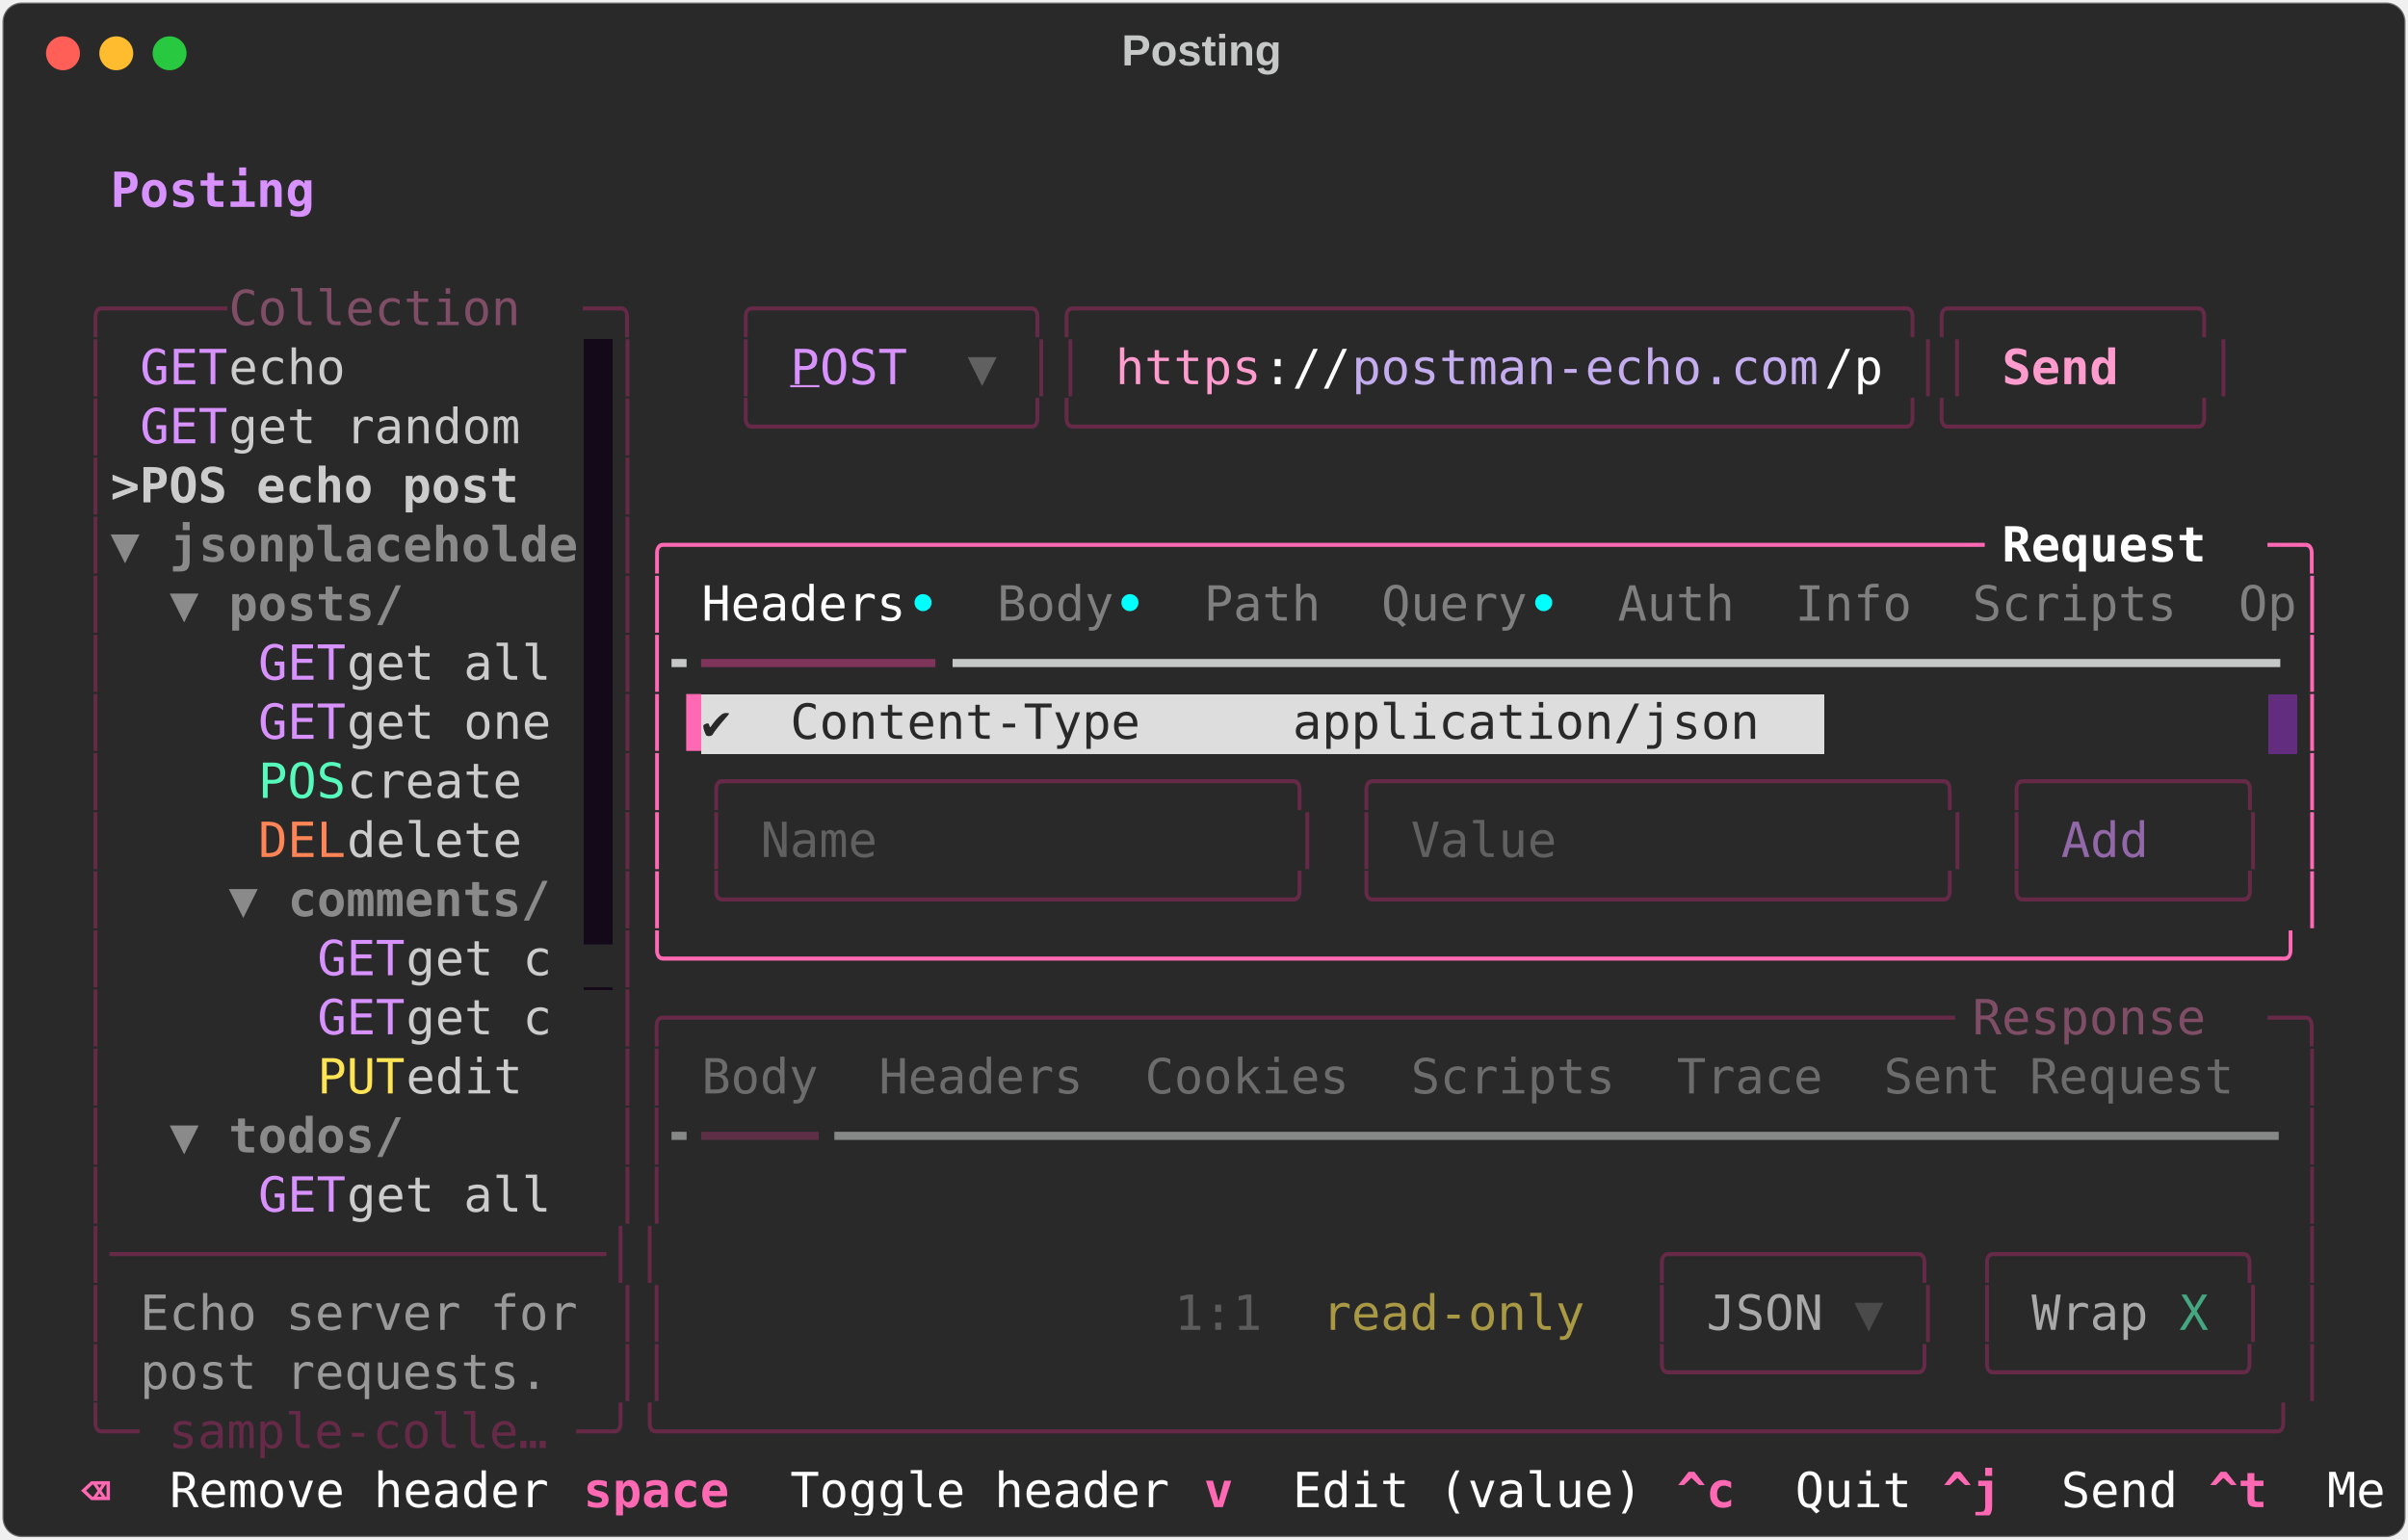
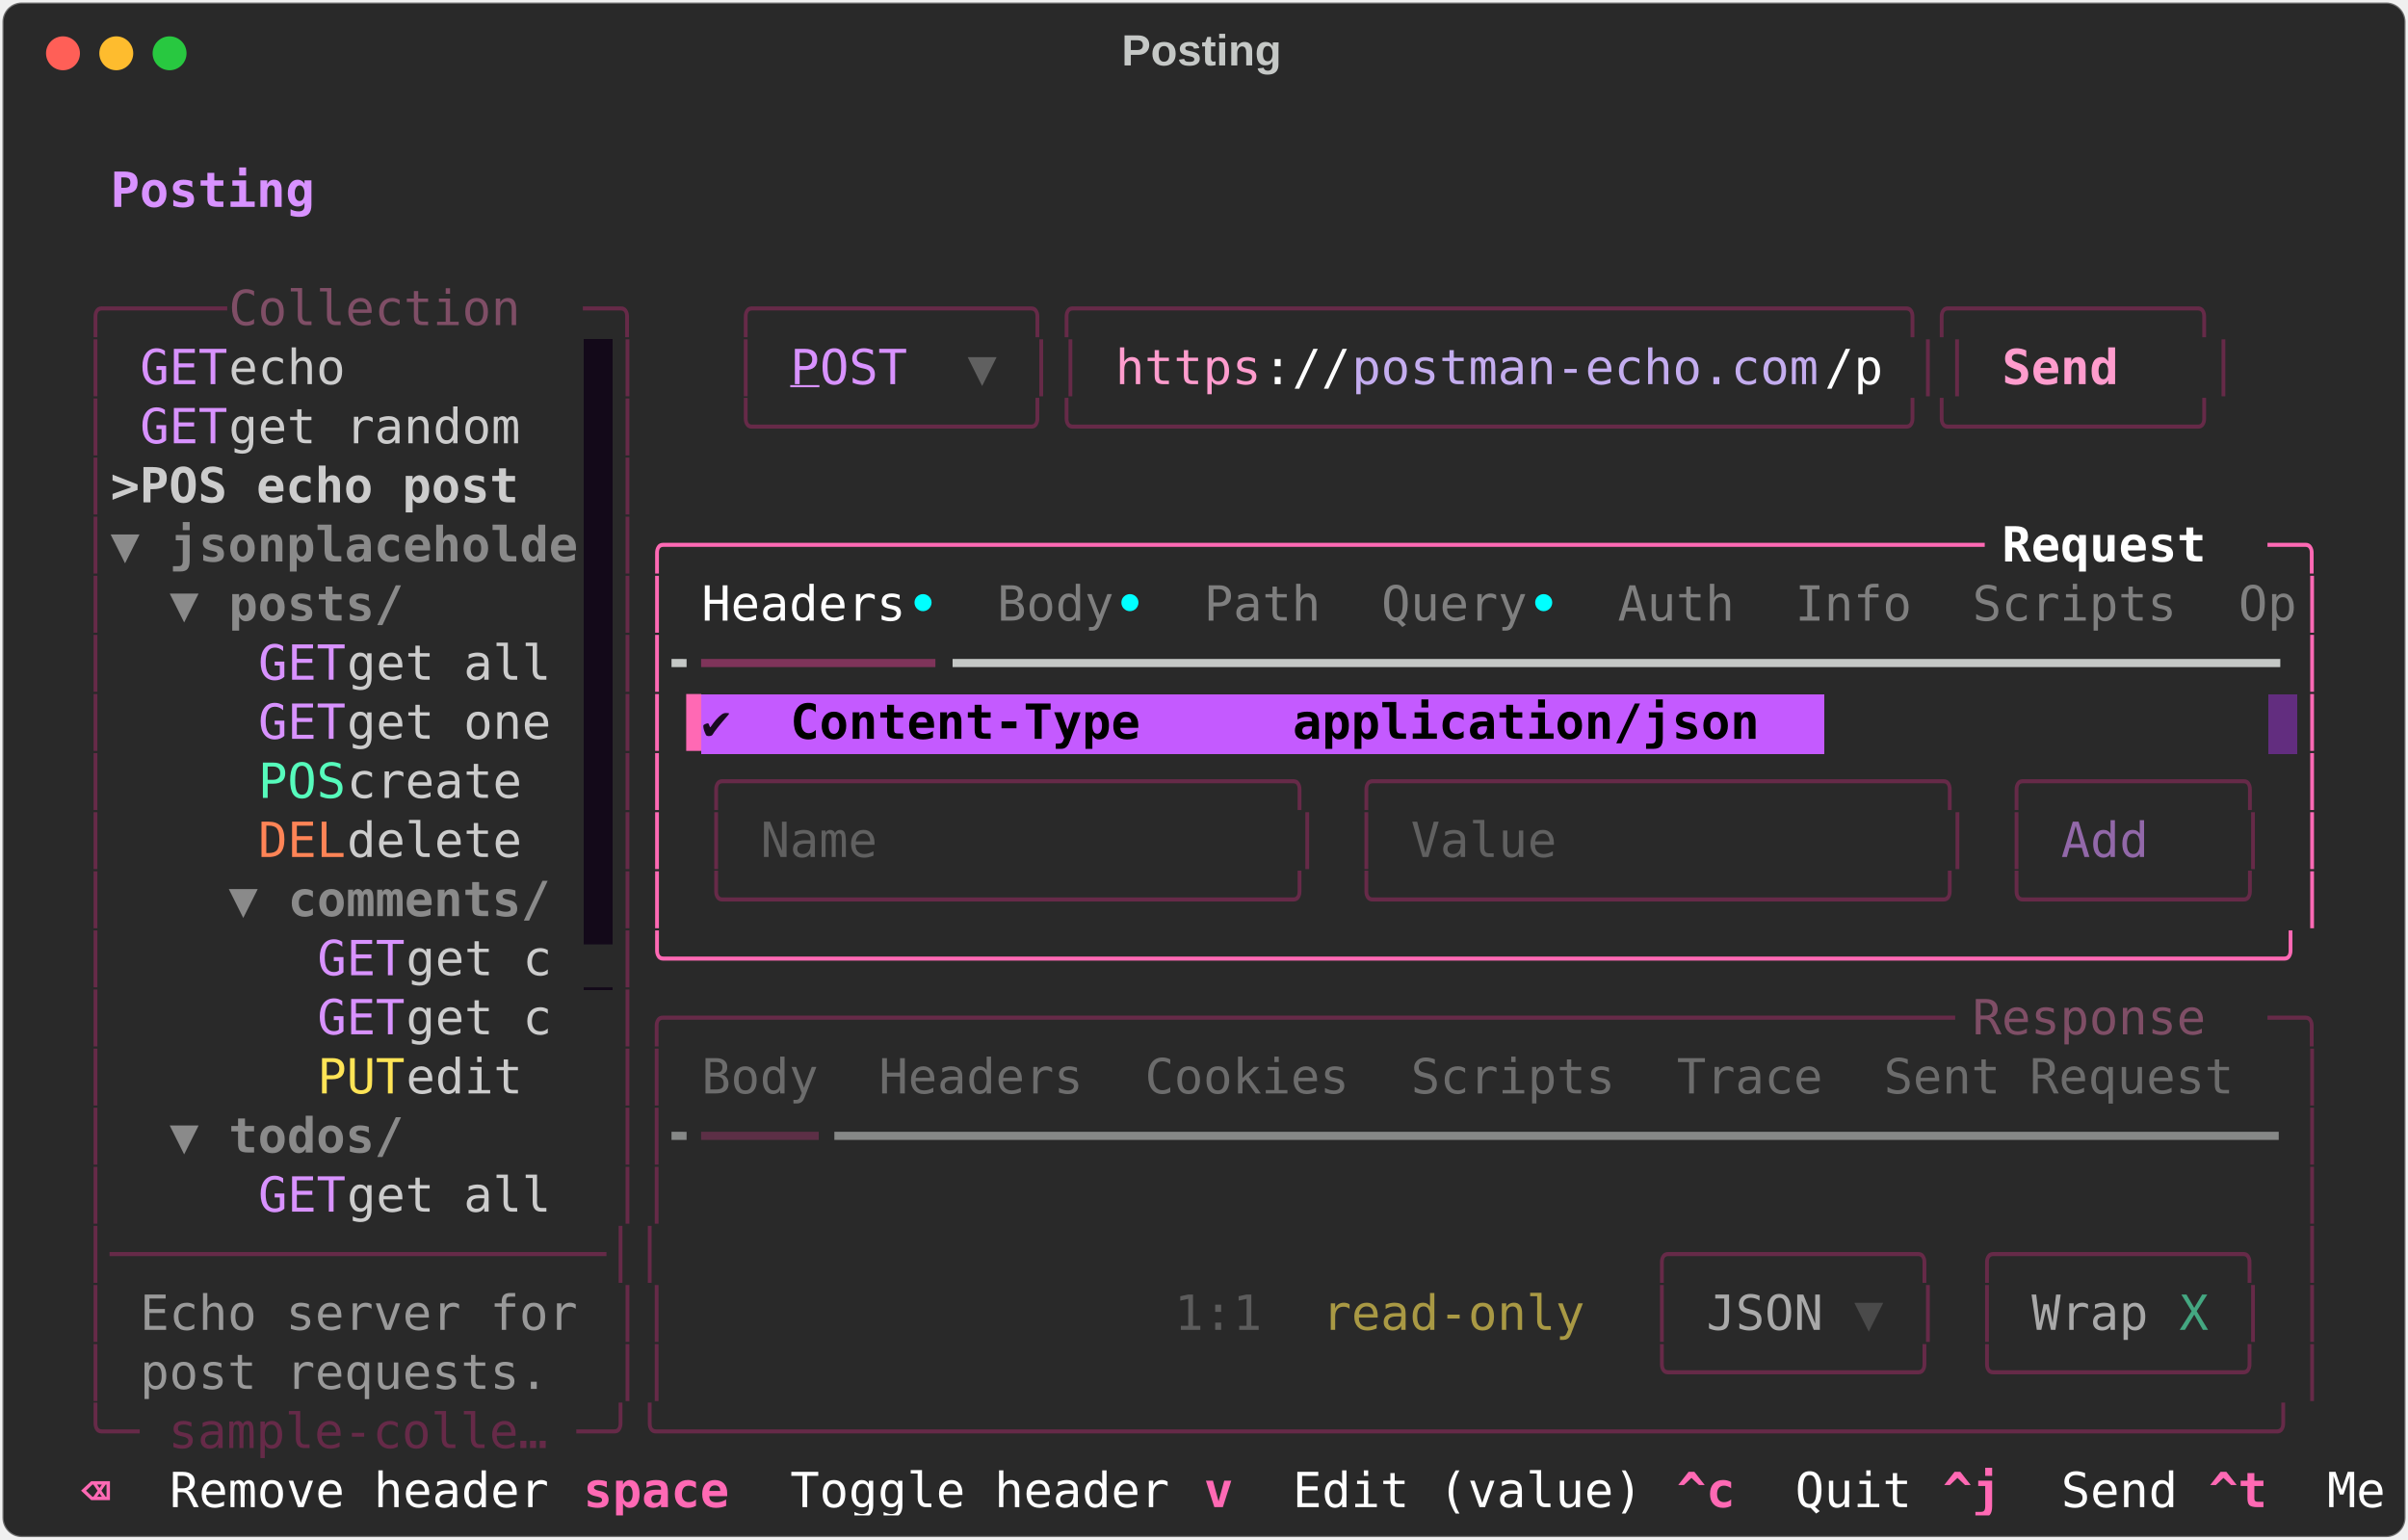
<svg xmlns="http://www.w3.org/2000/svg" class="rich-terminal" viewBox="0 0 994 635.6">
  <style>

    @font-face {
        font-family: "Fira Code";
        src: local("FiraCode-Regular"),
                url("https://cdnjs.cloudflare.com/ajax/libs/firacode/6.2.0/woff2/FiraCode-Regular.woff2") format("woff2"),
                url("https://cdnjs.cloudflare.com/ajax/libs/firacode/6.2.0/woff/FiraCode-Regular.woff") format("woff");
        font-style: normal;
        font-weight: 400;
    }
    @font-face {
        font-family: "Fira Code";
        src: local("FiraCode-Bold"),
                url("https://cdnjs.cloudflare.com/ajax/libs/firacode/6.2.0/woff2/FiraCode-Bold.woff2") format("woff2"),
                url("https://cdnjs.cloudflare.com/ajax/libs/firacode/6.2.0/woff/FiraCode-Bold.woff") format("woff");
        font-style: bold;
        font-weight: 700;
    }

    .terminal-matrix {
        font-family: Fira Code, monospace;
        font-size: 20px;
        line-height: 24.4px;
        font-variant-east-asian: full-width;
    }

    .terminal-title {
        font-size: 18px;
        font-weight: bold;
        font-family: arial;
    }

    .terminal-r1 { fill: #c5c8c6 }
.terminal-r2 { fill: #d892ff;font-weight: bold }
.terminal-r3 { fill: #662a48 }
.terminal-r4 { fill: #7f4e66 }
.terminal-r5 { fill: #cccccc }
.terminal-r6 { fill: #d892ff }
.terminal-r7 { fill: #292929 }
.terminal-r8 { fill: #d892ff;text-decoration: underline; }
.terminal-r9 { fill: #606060 }
.terminal-r10 { fill: #ff9ccd }
.terminal-r11 { fill: #ffffff }
.terminal-r12 { fill: #c4adef }
.terminal-r13 { fill: #ff9ccd;font-weight: bold }
.terminal-r14 { fill: #cccccc;font-weight: bold }
.terminal-r15 { fill: #999999 }
.terminal-r16 { fill: #8a8a8a }
.terminal-r17 { fill: #8a8a8a;font-weight: bold }
.terminal-r18 { fill: #ff69b4 }
.terminal-r19 { fill: #ffffff;font-weight: bold }
.terminal-r20 { fill: #00ffff;font-weight: bold }
.terminal-r21 { fill: #7f7f7f }
.terminal-r22 { fill: #7f345a }
- .terminal-r23 { fill: #292929;font-weight: bold }
- .terminal-r24 { fill: #56fbbc }
- .terminal-r25 { fill: #ff8456 }
- .terminal-r26 { fill: #9268a9 }
- .terminal-r27 { fill: #ffe456 }
- .terminal-r28 { fill: #6c6c6c }
- .terminal-r29 { fill: #868887 }
- .terminal-r30 { fill: #5c2f46 }
- .terminal-r31 { fill: #5c5c5c }
- .terminal-r32 { fill: #a99944 }
- .terminal-r33 { fill: #a9a9a9 }
- .terminal-r34 { fill: #4a4a4a }
- .terminal-r35 { fill: #44a781 }
- .terminal-r36 { fill: #ff69b4;font-weight: bold }
+ .terminal-r23 { fill: #190b21;font-weight: bold }
+ .terminal-r24 { fill: #000000;font-weight: bold }
+ .terminal-r25 { fill: #56fbbc }
+ .terminal-r26 { fill: #ff8456 }
+ .terminal-r27 { fill: #9268a9 }
+ .terminal-r28 { fill: #ffe456 }
+ .terminal-r29 { fill: #6c6c6c }
+ .terminal-r30 { fill: #868887 }
+ .terminal-r31 { fill: #5c2f46 }
+ .terminal-r32 { fill: #5c5c5c }
+ .terminal-r33 { fill: #a99944 }
+ .terminal-r34 { fill: #a9a9a9 }
+ .terminal-r35 { fill: #4a4a4a }
+ .terminal-r36 { fill: #44a781 }
+ .terminal-r37 { fill: #ff69b4;font-weight: bold }
    </style>
  <defs>
    <clipPath id="terminal-clip-terminal">
      <rect x="0" y="0" width="975.0" height="584.6" />
    </clipPath>
    <clipPath id="terminal-line-0">
      <rect x="0" y="1.5" width="976" height="24.65" />
    </clipPath>
    <clipPath id="terminal-line-1">
      <rect x="0" y="25.9" width="976" height="24.65" />
    </clipPath>
    <clipPath id="terminal-line-2">
      <rect x="0" y="50.3" width="976" height="24.65" />
    </clipPath>
    <clipPath id="terminal-line-3">
      <rect x="0" y="74.7" width="976" height="24.65" />
    </clipPath>
    <clipPath id="terminal-line-4">
      <rect x="0" y="99.1" width="976" height="24.65" />
    </clipPath>
    <clipPath id="terminal-line-5">
      <rect x="0" y="123.5" width="976" height="24.65" />
    </clipPath>
    <clipPath id="terminal-line-6">
      <rect x="0" y="147.9" width="976" height="24.65" />
    </clipPath>
    <clipPath id="terminal-line-7">
      <rect x="0" y="172.3" width="976" height="24.65" />
    </clipPath>
    <clipPath id="terminal-line-8">
      <rect x="0" y="196.7" width="976" height="24.65" />
    </clipPath>
    <clipPath id="terminal-line-9">
      <rect x="0" y="221.1" width="976" height="24.65" />
    </clipPath>
    <clipPath id="terminal-line-10">
      <rect x="0" y="245.5" width="976" height="24.65" />
    </clipPath>
    <clipPath id="terminal-line-11">
      <rect x="0" y="269.9" width="976" height="24.65" />
    </clipPath>
    <clipPath id="terminal-line-12">
      <rect x="0" y="294.3" width="976" height="24.65" />
    </clipPath>
    <clipPath id="terminal-line-13">
      <rect x="0" y="318.7" width="976" height="24.65" />
    </clipPath>
    <clipPath id="terminal-line-14">
      <rect x="0" y="343.1" width="976" height="24.65" />
    </clipPath>
    <clipPath id="terminal-line-15">
      <rect x="0" y="367.5" width="976" height="24.65" />
    </clipPath>
    <clipPath id="terminal-line-16">
      <rect x="0" y="391.9" width="976" height="24.65" />
    </clipPath>
    <clipPath id="terminal-line-17">
      <rect x="0" y="416.3" width="976" height="24.65" />
    </clipPath>
    <clipPath id="terminal-line-18">
      <rect x="0" y="440.7" width="976" height="24.65" />
    </clipPath>
    <clipPath id="terminal-line-19">
      <rect x="0" y="465.1" width="976" height="24.65" />
    </clipPath>
    <clipPath id="terminal-line-20">
      <rect x="0" y="489.5" width="976" height="24.65" />
    </clipPath>
    <clipPath id="terminal-line-21">
      <rect x="0" y="513.9" width="976" height="24.65" />
    </clipPath>
    <clipPath id="terminal-line-22">
      <rect x="0" y="538.3" width="976" height="24.65" />
    </clipPath>
  </defs>
  <rect fill="#292929" stroke="rgba(255,255,255,0.35)" stroke-width="1" x="1" y="1" width="992" height="633.6" rx="8" />
  <text class="terminal-title" fill="#c5c8c6" text-anchor="middle" x="496" y="27">Posting</text>
  <g transform="translate(26,22)">
    <circle cx="0" cy="0" r="7" fill="#ff5f57" />
    <circle cx="22" cy="0" r="7" fill="#febc2e" />
    <circle cx="44" cy="0" r="7" fill="#28c840" />
  </g>
  <g transform="translate(9, 41)" clip-path="url(#terminal-clip-terminal)">
    <rect fill="#130919" x="231.8" y="99.1" width="12.2" height="24.65" shape-rendering="crispEdges" />
    <rect fill="#130919" x="231.8" y="123.5" width="12.2" height="24.65" shape-rendering="crispEdges" />
    <rect fill="#130919" x="231.8" y="147.9" width="12.2" height="24.65" shape-rendering="crispEdges" />
    <rect fill="#130919" x="231.8" y="172.3" width="12.2" height="24.65" shape-rendering="crispEdges" />
    <rect fill="#130919" x="231.8" y="196.7" width="12.2" height="24.65" shape-rendering="crispEdges" />
    <rect fill="#130919" x="231.8" y="221.1" width="12.2" height="24.65" shape-rendering="crispEdges" />
    <rect fill="#130919" x="231.8" y="245.5" width="12.2" height="24.65" shape-rendering="crispEdges" />
-     <rect fill="#dddddd" x="280.6" y="245.5" width="36.6" height="24.65" shape-rendering="crispEdges" />
-     <rect fill="#dddddd" x="317.2" y="245.5" width="207.4" height="24.65" shape-rendering="crispEdges" />
-     <rect fill="#dddddd" x="524.6" y="245.5" width="219.6" height="24.65" shape-rendering="crispEdges" />
+     <rect fill="#c45aff" x="280.6" y="245.5" width="36.6" height="24.65" shape-rendering="crispEdges" />
+     <rect fill="#c45aff" x="317.2" y="245.5" width="207.4" height="24.65" shape-rendering="crispEdges" />
+     <rect fill="#c45aff" x="524.6" y="245.5" width="219.6" height="24.65" shape-rendering="crispEdges" />
    <rect fill="#622d7f" x="927.2" y="245.5" width="12.2" height="24.65" shape-rendering="crispEdges" />
    <rect fill="#130919" x="231.8" y="269.9" width="12.2" height="24.65" shape-rendering="crispEdges" />
    <rect fill="#130919" x="231.8" y="294.3" width="12.2" height="24.65" shape-rendering="crispEdges" />
    <rect fill="#130919" x="231.8" y="318.7" width="12.2" height="24.65" shape-rendering="crispEdges" />
    <rect fill="#130919" x="231.8" y="343.1" width="12.2" height="24.65" shape-rendering="crispEdges" />
    <g class="terminal-matrix">
      <text class="terminal-r1" x="976" y="20" textLength="12.2" clip-path="url(#terminal-line-0)">
</text>
      <text class="terminal-r2" x="36.6" y="44.4" textLength="85.4" clip-path="url(#terminal-line-1)">Posting</text>
      <text class="terminal-r1" x="976" y="44.4" textLength="12.2" clip-path="url(#terminal-line-1)">
</text>
      <text class="terminal-r1" x="976" y="68.8" textLength="12.2" clip-path="url(#terminal-line-2)">
</text>
      <text class="terminal-r3" x="24.4" y="93.2" textLength="61" clip-path="url(#terminal-line-3)">╭────</text>
      <text class="terminal-r4" x="85.4" y="93.2" textLength="146.4" clip-path="url(#terminal-line-3)"> Collection </text>
      <text class="terminal-r3" x="231.8" y="93.2" textLength="24.4" clip-path="url(#terminal-line-3)">─╮</text>
      <text class="terminal-r3" x="292.8" y="93.2" textLength="622.2" clip-path="url(#terminal-line-3)">╭─────────╮╭────────────────────────────╮╭────────╮</text>
      <text class="terminal-r1" x="976" y="93.2" textLength="12.2" clip-path="url(#terminal-line-3)">
</text>
      <text class="terminal-r3" x="24.4" y="117.6" textLength="12.2" clip-path="url(#terminal-line-4)">│</text>
      <text class="terminal-r6" x="48.8" y="117.6" textLength="36.6" clip-path="url(#terminal-line-4)">GET</text>
      <text class="terminal-r5" x="85.4" y="117.6" textLength="61" clip-path="url(#terminal-line-4)"> echo</text>
      <text class="terminal-r3" x="244" y="117.6" textLength="12.2" clip-path="url(#terminal-line-4)">│</text>
      <text class="terminal-r3" x="292.8" y="117.6" textLength="12.2" clip-path="url(#terminal-line-4)">│</text>
      <text class="terminal-r8" x="317.2" y="117.6" textLength="12.2" clip-path="url(#terminal-line-4)">P</text>
      <text class="terminal-r6" x="329.4" y="117.6" textLength="36.6" clip-path="url(#terminal-line-4)">OST</text>
      <text class="terminal-r9" x="390.4" y="117.6" textLength="12.2" clip-path="url(#terminal-line-4)">▼</text>
      <text class="terminal-r3" x="414.8" y="117.6" textLength="24.4" clip-path="url(#terminal-line-4)">││</text>
      <text class="terminal-r10" x="451.4" y="117.6" textLength="61" clip-path="url(#terminal-line-4)">https</text>
      <text class="terminal-r11" x="512.4" y="117.6" textLength="36.6" clip-path="url(#terminal-line-4)">://</text>
      <text class="terminal-r12" x="549" y="117.6" textLength="195.2" clip-path="url(#terminal-line-4)">postman-echo.com</text>
      <text class="terminal-r11" x="744.2" y="117.6" textLength="24.4" clip-path="url(#terminal-line-4)">/p</text>
      <text class="terminal-r3" x="780.8" y="117.6" textLength="24.4" clip-path="url(#terminal-line-4)">││</text>
      <text class="terminal-r13" x="817.4" y="117.6" textLength="73.2" clip-path="url(#terminal-line-4)"> Send </text>
      <text class="terminal-r3" x="902.8" y="117.6" textLength="12.2" clip-path="url(#terminal-line-4)">│</text>
      <text class="terminal-r1" x="976" y="117.6" textLength="12.2" clip-path="url(#terminal-line-4)">
</text>
      <text class="terminal-r3" x="24.4" y="142" textLength="12.2" clip-path="url(#terminal-line-5)">│</text>
      <text class="terminal-r6" x="48.8" y="142" textLength="36.6" clip-path="url(#terminal-line-5)">GET</text>
      <text class="terminal-r5" x="85.4" y="142" textLength="146.4" clip-path="url(#terminal-line-5)"> get random </text>
      <text class="terminal-r3" x="244" y="142" textLength="12.2" clip-path="url(#terminal-line-5)">│</text>
      <text class="terminal-r3" x="292.8" y="142" textLength="622.2" clip-path="url(#terminal-line-5)">╰─────────╯╰────────────────────────────╯╰────────╯</text>
      <text class="terminal-r1" x="976" y="142" textLength="12.2" clip-path="url(#terminal-line-5)">
</text>
      <text class="terminal-r3" x="24.4" y="166.4" textLength="12.2" clip-path="url(#terminal-line-6)">│</text>
      <text class="terminal-r14" x="36.6" y="166.4" textLength="170.8" clip-path="url(#terminal-line-6)">&gt;POS echo post</text>
      <text class="terminal-r3" x="244" y="166.4" textLength="12.2" clip-path="url(#terminal-line-6)">│</text>
      <text class="terminal-r1" x="976" y="166.4" textLength="12.2" clip-path="url(#terminal-line-6)">
</text>
      <text class="terminal-r3" x="24.4" y="190.8" textLength="12.2" clip-path="url(#terminal-line-7)">│</text>
      <text class="terminal-r16" x="36.6" y="190.8" textLength="24.4" clip-path="url(#terminal-line-7)">▼ </text>
      <text class="terminal-r17" x="61" y="190.8" textLength="170.8" clip-path="url(#terminal-line-7)">jsonplaceholde</text>
      <text class="terminal-r3" x="244" y="190.8" textLength="12.2" clip-path="url(#terminal-line-7)">│</text>
      <text class="terminal-r18" x="256.2" y="190.8" textLength="561.2" clip-path="url(#terminal-line-7)">╭─────────────────────────────────────────────</text>
      <text class="terminal-r19" x="817.4" y="190.8" textLength="109.8" clip-path="url(#terminal-line-7)"> Request </text>
      <text class="terminal-r18" x="927.2" y="190.8" textLength="24.4" clip-path="url(#terminal-line-7)">─╮</text>
      <text class="terminal-r1" x="976" y="190.8" textLength="12.2" clip-path="url(#terminal-line-7)">
</text>
      <text class="terminal-r3" x="24.4" y="215.2" textLength="12.2" clip-path="url(#terminal-line-8)">│</text>
      <text class="terminal-r16" x="61" y="215.2" textLength="24.4" clip-path="url(#terminal-line-8)">▼ </text>
      <text class="terminal-r17" x="85.4" y="215.2" textLength="73.2" clip-path="url(#terminal-line-8)">posts/</text>
      <text class="terminal-r3" x="244" y="215.2" textLength="12.2" clip-path="url(#terminal-line-8)">│</text>
      <text class="terminal-r18" x="256.2" y="215.2" textLength="12.2" clip-path="url(#terminal-line-8)">│</text>
      <text class="terminal-r11" x="280.6" y="215.2" textLength="85.4" clip-path="url(#terminal-line-8)">Headers</text>
      <text class="terminal-r20" x="366" y="215.2" textLength="12.2" clip-path="url(#terminal-line-8)">•</text>
      <text class="terminal-r21" x="402.6" y="215.2" textLength="48.8" clip-path="url(#terminal-line-8)">Body</text>
      <text class="terminal-r20" x="451.4" y="215.2" textLength="12.2" clip-path="url(#terminal-line-8)">•</text>
      <text class="terminal-r21" x="488" y="215.2" textLength="48.8" clip-path="url(#terminal-line-8)">Path</text>
      <text class="terminal-r21" x="561.2" y="215.2" textLength="61" clip-path="url(#terminal-line-8)">Query</text>
      <text class="terminal-r20" x="622.2" y="215.2" textLength="12.2" clip-path="url(#terminal-line-8)">•</text>
      <text class="terminal-r21" x="658.8" y="215.2" textLength="48.8" clip-path="url(#terminal-line-8)">Auth</text>
      <text class="terminal-r21" x="732" y="215.2" textLength="48.8" clip-path="url(#terminal-line-8)">Info</text>
      <text class="terminal-r21" x="805.2" y="215.2" textLength="85.4" clip-path="url(#terminal-line-8)">Scripts</text>
      <text class="terminal-r21" x="915" y="215.2" textLength="24.4" clip-path="url(#terminal-line-8)">Op</text>
      <text class="terminal-r18" x="939.4" y="215.2" textLength="12.2" clip-path="url(#terminal-line-8)">│</text>
      <text class="terminal-r1" x="976" y="215.2" textLength="12.2" clip-path="url(#terminal-line-8)">
</text>
      <text class="terminal-r3" x="24.4" y="239.6" textLength="12.2" clip-path="url(#terminal-line-9)">│</text>
      <text class="terminal-r6" x="97.6" y="239.6" textLength="36.6" clip-path="url(#terminal-line-9)">GET</text>
      <text class="terminal-r5" x="134.2" y="239.6" textLength="97.6" clip-path="url(#terminal-line-9)"> get all</text>
      <text class="terminal-r3" x="244" y="239.6" textLength="12.2" clip-path="url(#terminal-line-9)">│</text>
      <text class="terminal-r18" x="256.2" y="239.6" textLength="12.2" clip-path="url(#terminal-line-9)">│</text>
      <text class="terminal-r1" x="268.4" y="239.6" textLength="12.2" clip-path="url(#terminal-line-9)">╸</text>
      <text class="terminal-r22" x="280.6" y="239.6" textLength="97.6" clip-path="url(#terminal-line-9)">━━━━━━━━</text>
      <text class="terminal-r1" x="378.2" y="239.6" textLength="561.2" clip-path="url(#terminal-line-9)">╺━━━━━━━━━━━━━━━━━━━━━━━━━━━━━━━━━━━━━━━━━━━━━</text>
      <text class="terminal-r18" x="939.4" y="239.6" textLength="12.2" clip-path="url(#terminal-line-9)">│</text>
      <text class="terminal-r1" x="976" y="239.6" textLength="12.2" clip-path="url(#terminal-line-9)">
</text>
      <text class="terminal-r3" x="24.4" y="264" textLength="12.2" clip-path="url(#terminal-line-10)">│</text>
      <text class="terminal-r6" x="97.6" y="264" textLength="36.6" clip-path="url(#terminal-line-10)">GET</text>
      <text class="terminal-r5" x="134.2" y="264" textLength="97.6" clip-path="url(#terminal-line-10)"> get one</text>
      <text class="terminal-r3" x="244" y="264" textLength="12.2" clip-path="url(#terminal-line-10)">│</text>
      <text class="terminal-r18" x="256.2" y="264" textLength="24.4" clip-path="url(#terminal-line-10)">│▐</text>
      <text class="terminal-r23" x="280.6" y="264" textLength="48.8" clip-path="url(#terminal-line-10)"> ✔︎ </text>
-       <text class="terminal-r7" x="317.2" y="264" textLength="207.4" clip-path="url(#terminal-line-10)"> Content-Type    </text>
-       <text class="terminal-r7" x="524.6" y="264" textLength="219.6" clip-path="url(#terminal-line-10)"> application/json </text>
+       <text class="terminal-r24" x="317.2" y="264" textLength="207.4" clip-path="url(#terminal-line-10)"> Content-Type    </text>
+       <text class="terminal-r24" x="524.6" y="264" textLength="219.6" clip-path="url(#terminal-line-10)"> application/json </text>
      <text class="terminal-r18" x="939.4" y="264" textLength="12.2" clip-path="url(#terminal-line-10)">│</text>
      <text class="terminal-r1" x="976" y="264" textLength="12.2" clip-path="url(#terminal-line-10)">
</text>
      <text class="terminal-r3" x="24.4" y="288.4" textLength="12.2" clip-path="url(#terminal-line-11)">│</text>
-       <text class="terminal-r24" x="97.6" y="288.4" textLength="36.6" clip-path="url(#terminal-line-11)">POS</text>
+       <text class="terminal-r25" x="97.6" y="288.4" textLength="36.6" clip-path="url(#terminal-line-11)">POS</text>
      <text class="terminal-r5" x="134.2" y="288.4" textLength="85.4" clip-path="url(#terminal-line-11)"> create</text>
      <text class="terminal-r3" x="244" y="288.4" textLength="12.2" clip-path="url(#terminal-line-11)">│</text>
      <text class="terminal-r18" x="256.2" y="288.4" textLength="12.2" clip-path="url(#terminal-line-11)">│</text>
      <text class="terminal-r3" x="280.6" y="288.4" textLength="256.2" clip-path="url(#terminal-line-11)">╭───────────────────╮</text>
      <text class="terminal-r3" x="549" y="288.4" textLength="256.2" clip-path="url(#terminal-line-11)">╭───────────────────╮</text>
      <text class="terminal-r3" x="817.4" y="288.4" textLength="109.8" clip-path="url(#terminal-line-11)">╭───────╮</text>
      <text class="terminal-r18" x="939.4" y="288.4" textLength="12.2" clip-path="url(#terminal-line-11)">│</text>
      <text class="terminal-r1" x="976" y="288.4" textLength="12.2" clip-path="url(#terminal-line-11)">
</text>
      <text class="terminal-r3" x="24.4" y="312.8" textLength="12.2" clip-path="url(#terminal-line-12)">│</text>
-       <text class="terminal-r25" x="97.6" y="312.8" textLength="36.6" clip-path="url(#terminal-line-12)">DEL</text>
+       <text class="terminal-r26" x="97.6" y="312.8" textLength="36.6" clip-path="url(#terminal-line-12)">DEL</text>
      <text class="terminal-r5" x="134.2" y="312.8" textLength="97.6" clip-path="url(#terminal-line-12)"> delete </text>
      <text class="terminal-r3" x="244" y="312.8" textLength="12.2" clip-path="url(#terminal-line-12)">│</text>
      <text class="terminal-r18" x="256.2" y="312.8" textLength="12.2" clip-path="url(#terminal-line-12)">│</text>
      <text class="terminal-r3" x="280.6" y="312.8" textLength="12.2" clip-path="url(#terminal-line-12)">│</text>
      <text class="terminal-r9" x="305" y="312.8" textLength="48.8" clip-path="url(#terminal-line-12)">Name</text>
      <text class="terminal-r3" x="524.6" y="312.8" textLength="12.2" clip-path="url(#terminal-line-12)">│</text>
      <text class="terminal-r3" x="549" y="312.8" textLength="12.2" clip-path="url(#terminal-line-12)">│</text>
      <text class="terminal-r9" x="573.4" y="312.8" textLength="61" clip-path="url(#terminal-line-12)">Value</text>
      <text class="terminal-r3" x="793" y="312.8" textLength="12.2" clip-path="url(#terminal-line-12)">│</text>
      <text class="terminal-r3" x="817.4" y="312.8" textLength="12.2" clip-path="url(#terminal-line-12)">│</text>
-       <text class="terminal-r26" x="841.8" y="312.8" textLength="61" clip-path="url(#terminal-line-12)"> Add </text>
+       <text class="terminal-r27" x="841.8" y="312.8" textLength="61" clip-path="url(#terminal-line-12)"> Add </text>
      <text class="terminal-r3" x="915" y="312.8" textLength="12.2" clip-path="url(#terminal-line-12)">│</text>
      <text class="terminal-r18" x="939.4" y="312.8" textLength="12.2" clip-path="url(#terminal-line-12)">│</text>
      <text class="terminal-r1" x="976" y="312.8" textLength="12.2" clip-path="url(#terminal-line-12)">
</text>
      <text class="terminal-r3" x="24.4" y="337.2" textLength="12.2" clip-path="url(#terminal-line-13)">│</text>
      <text class="terminal-r16" x="85.4" y="337.2" textLength="24.4" clip-path="url(#terminal-line-13)">▼ </text>
      <text class="terminal-r17" x="109.8" y="337.2" textLength="109.8" clip-path="url(#terminal-line-13)">comments/</text>
      <text class="terminal-r3" x="244" y="337.2" textLength="12.2" clip-path="url(#terminal-line-13)">│</text>
      <text class="terminal-r18" x="256.2" y="337.2" textLength="12.2" clip-path="url(#terminal-line-13)">│</text>
      <text class="terminal-r3" x="280.6" y="337.2" textLength="256.2" clip-path="url(#terminal-line-13)">╰───────────────────╯</text>
      <text class="terminal-r3" x="549" y="337.2" textLength="256.2" clip-path="url(#terminal-line-13)">╰───────────────────╯</text>
      <text class="terminal-r3" x="817.4" y="337.2" textLength="109.8" clip-path="url(#terminal-line-13)">╰───────╯</text>
      <text class="terminal-r18" x="939.4" y="337.2" textLength="12.2" clip-path="url(#terminal-line-13)">│</text>
      <text class="terminal-r1" x="976" y="337.2" textLength="12.2" clip-path="url(#terminal-line-13)">
</text>
      <text class="terminal-r3" x="24.4" y="361.6" textLength="12.2" clip-path="url(#terminal-line-14)">│</text>
      <text class="terminal-r6" x="122" y="361.6" textLength="36.6" clip-path="url(#terminal-line-14)">GET</text>
      <text class="terminal-r5" x="158.6" y="361.6" textLength="73.2" clip-path="url(#terminal-line-14)"> get c</text>
      <text class="terminal-r7" x="231.8" y="361.6" textLength="12.2" clip-path="url(#terminal-line-14)">▆</text>
      <text class="terminal-r3" x="244" y="361.6" textLength="12.2" clip-path="url(#terminal-line-14)">│</text>
      <text class="terminal-r18" x="256.2" y="361.6" textLength="695.4" clip-path="url(#terminal-line-14)">╰───────────────────────────────────────────────────────╯</text>
      <text class="terminal-r1" x="976" y="361.6" textLength="12.2" clip-path="url(#terminal-line-14)">
</text>
      <text class="terminal-r3" x="24.4" y="386" textLength="12.2" clip-path="url(#terminal-line-15)">│</text>
      <text class="terminal-r6" x="122" y="386" textLength="36.6" clip-path="url(#terminal-line-15)">GET</text>
      <text class="terminal-r5" x="158.6" y="386" textLength="73.2" clip-path="url(#terminal-line-15)"> get c</text>
      <text class="terminal-r3" x="244" y="386" textLength="561.2" clip-path="url(#terminal-line-15)">│╭────────────────────────────────────────────</text>
      <text class="terminal-r4" x="805.2" y="386" textLength="122" clip-path="url(#terminal-line-15)"> Response </text>
      <text class="terminal-r3" x="927.2" y="386" textLength="24.4" clip-path="url(#terminal-line-15)">─╮</text>
      <text class="terminal-r1" x="976" y="386" textLength="12.2" clip-path="url(#terminal-line-15)">
</text>
      <text class="terminal-r3" x="24.4" y="410.4" textLength="12.2" clip-path="url(#terminal-line-16)">│</text>
-       <text class="terminal-r27" x="122" y="410.4" textLength="36.6" clip-path="url(#terminal-line-16)">PUT</text>
+       <text class="terminal-r28" x="122" y="410.4" textLength="36.6" clip-path="url(#terminal-line-16)">PUT</text>
      <text class="terminal-r5" x="158.6" y="410.4" textLength="73.2" clip-path="url(#terminal-line-16)"> edit </text>
      <text class="terminal-r3" x="244" y="410.4" textLength="24.4" clip-path="url(#terminal-line-16)">││</text>
-       <text class="terminal-r28" x="280.6" y="410.4" textLength="48.8" clip-path="url(#terminal-line-16)">Body</text>
-       <text class="terminal-r28" x="353.8" y="410.4" textLength="85.4" clip-path="url(#terminal-line-16)">Headers</text>
-       <text class="terminal-r28" x="463.6" y="410.4" textLength="85.4" clip-path="url(#terminal-line-16)">Cookies</text>
-       <text class="terminal-r28" x="573.4" y="410.4" textLength="85.4" clip-path="url(#terminal-line-16)">Scripts</text>
-       <text class="terminal-r28" x="683.2" y="410.4" textLength="61" clip-path="url(#terminal-line-16)">Trace</text>
-       <text class="terminal-r28" x="768.6" y="410.4" textLength="146.4" clip-path="url(#terminal-line-16)">Sent Request</text>
+       <text class="terminal-r29" x="280.6" y="410.4" textLength="48.8" clip-path="url(#terminal-line-16)">Body</text>
+       <text class="terminal-r29" x="353.8" y="410.4" textLength="85.4" clip-path="url(#terminal-line-16)">Headers</text>
+       <text class="terminal-r29" x="463.6" y="410.4" textLength="85.4" clip-path="url(#terminal-line-16)">Cookies</text>
+       <text class="terminal-r29" x="573.4" y="410.4" textLength="85.4" clip-path="url(#terminal-line-16)">Scripts</text>
+       <text class="terminal-r29" x="683.2" y="410.4" textLength="61" clip-path="url(#terminal-line-16)">Trace</text>
+       <text class="terminal-r29" x="768.6" y="410.4" textLength="146.4" clip-path="url(#terminal-line-16)">Sent Request</text>
      <text class="terminal-r3" x="939.4" y="410.4" textLength="12.2" clip-path="url(#terminal-line-16)">│</text>
      <text class="terminal-r1" x="976" y="410.4" textLength="12.2" clip-path="url(#terminal-line-16)">
</text>
      <text class="terminal-r3" x="24.4" y="434.8" textLength="12.2" clip-path="url(#terminal-line-17)">│</text>
      <text class="terminal-r16" x="61" y="434.8" textLength="24.4" clip-path="url(#terminal-line-17)">▼ </text>
      <text class="terminal-r17" x="85.4" y="434.8" textLength="73.2" clip-path="url(#terminal-line-17)">todos/</text>
      <text class="terminal-r3" x="244" y="434.8" textLength="24.4" clip-path="url(#terminal-line-17)">││</text>
-       <text class="terminal-r29" x="268.4" y="434.8" textLength="12.2" clip-path="url(#terminal-line-17)">╸</text>
-       <text class="terminal-r30" x="280.6" y="434.8" textLength="48.8" clip-path="url(#terminal-line-17)">━━━━</text>
-       <text class="terminal-r29" x="329.4" y="434.8" textLength="610" clip-path="url(#terminal-line-17)">╺━━━━━━━━━━━━━━━━━━━━━━━━━━━━━━━━━━━━━━━━━━━━━━━━━</text>
+       <text class="terminal-r30" x="268.4" y="434.8" textLength="12.2" clip-path="url(#terminal-line-17)">╸</text>
+       <text class="terminal-r31" x="280.6" y="434.8" textLength="48.8" clip-path="url(#terminal-line-17)">━━━━</text>
+       <text class="terminal-r30" x="329.4" y="434.8" textLength="610" clip-path="url(#terminal-line-17)">╺━━━━━━━━━━━━━━━━━━━━━━━━━━━━━━━━━━━━━━━━━━━━━━━━━</text>
      <text class="terminal-r3" x="939.4" y="434.8" textLength="12.2" clip-path="url(#terminal-line-17)">│</text>
      <text class="terminal-r1" x="976" y="434.8" textLength="12.2" clip-path="url(#terminal-line-17)">
</text>
      <text class="terminal-r3" x="24.4" y="459.2" textLength="12.2" clip-path="url(#terminal-line-18)">│</text>
      <text class="terminal-r6" x="97.6" y="459.2" textLength="36.6" clip-path="url(#terminal-line-18)">GET</text>
      <text class="terminal-r5" x="134.2" y="459.2" textLength="97.6" clip-path="url(#terminal-line-18)"> get all</text>
      <text class="terminal-r3" x="244" y="459.2" textLength="24.4" clip-path="url(#terminal-line-18)">││</text>
      <text class="terminal-r3" x="939.4" y="459.2" textLength="12.2" clip-path="url(#terminal-line-18)">│</text>
      <text class="terminal-r1" x="976" y="459.2" textLength="12.2" clip-path="url(#terminal-line-18)">
</text>
      <text class="terminal-r3" x="24.4" y="483.6" textLength="244" clip-path="url(#terminal-line-19)">│─────────────────││</text>
      <text class="terminal-r3" x="671" y="483.6" textLength="122" clip-path="url(#terminal-line-19)">╭────────╮</text>
      <text class="terminal-r3" x="805.2" y="483.6" textLength="122" clip-path="url(#terminal-line-19)">╭────────╮</text>
      <text class="terminal-r3" x="939.4" y="483.6" textLength="12.2" clip-path="url(#terminal-line-19)">│</text>
      <text class="terminal-r1" x="976" y="483.6" textLength="12.2" clip-path="url(#terminal-line-19)">
</text>
      <text class="terminal-r3" x="24.4" y="508" textLength="12.2" clip-path="url(#terminal-line-20)">│</text>
      <text class="terminal-r15" x="48.8" y="508" textLength="183" clip-path="url(#terminal-line-20)">Echo server for</text>
      <text class="terminal-r3" x="244" y="508" textLength="24.4" clip-path="url(#terminal-line-20)">││</text>
-       <text class="terminal-r31" x="475.8" y="508" textLength="36.6" clip-path="url(#terminal-line-20)">1:1</text>
-       <text class="terminal-r32" x="536.8" y="508" textLength="109.8" clip-path="url(#terminal-line-20)">read-only</text>
+       <text class="terminal-r32" x="475.8" y="508" textLength="36.6" clip-path="url(#terminal-line-20)">1:1</text>
+       <text class="terminal-r33" x="536.8" y="508" textLength="109.8" clip-path="url(#terminal-line-20)">read-only</text>
      <text class="terminal-r3" x="671" y="508" textLength="12.2" clip-path="url(#terminal-line-20)">│</text>
-       <text class="terminal-r33" x="695.4" y="508" textLength="48.8" clip-path="url(#terminal-line-20)">JSON</text>
-       <text class="terminal-r34" x="756.4" y="508" textLength="12.2" clip-path="url(#terminal-line-20)">▼</text>
+       <text class="terminal-r34" x="695.4" y="508" textLength="48.8" clip-path="url(#terminal-line-20)">JSON</text>
+       <text class="terminal-r35" x="756.4" y="508" textLength="12.2" clip-path="url(#terminal-line-20)">▼</text>
      <text class="terminal-r3" x="780.8" y="508" textLength="12.2" clip-path="url(#terminal-line-20)">│</text>
      <text class="terminal-r3" x="805.2" y="508" textLength="12.2" clip-path="url(#terminal-line-20)">│</text>
-       <text class="terminal-r33" x="829.6" y="508" textLength="48.8" clip-path="url(#terminal-line-20)">Wrap</text>
-       <text class="terminal-r35" x="890.6" y="508" textLength="12.2" clip-path="url(#terminal-line-20)">X</text>
+       <text class="terminal-r34" x="829.6" y="508" textLength="48.8" clip-path="url(#terminal-line-20)">Wrap</text>
+       <text class="terminal-r36" x="890.6" y="508" textLength="12.2" clip-path="url(#terminal-line-20)">X</text>
      <text class="terminal-r3" x="915" y="508" textLength="12.2" clip-path="url(#terminal-line-20)">│</text>
      <text class="terminal-r3" x="939.4" y="508" textLength="12.2" clip-path="url(#terminal-line-20)">│</text>
      <text class="terminal-r1" x="976" y="508" textLength="12.2" clip-path="url(#terminal-line-20)">
</text>
      <text class="terminal-r3" x="24.4" y="532.4" textLength="12.2" clip-path="url(#terminal-line-21)">│</text>
      <text class="terminal-r15" x="48.8" y="532.4" textLength="170.8" clip-path="url(#terminal-line-21)">post requests.</text>
      <text class="terminal-r3" x="244" y="532.4" textLength="24.4" clip-path="url(#terminal-line-21)">││</text>
      <text class="terminal-r3" x="671" y="532.4" textLength="122" clip-path="url(#terminal-line-21)">╰────────╯</text>
      <text class="terminal-r3" x="805.2" y="532.4" textLength="122" clip-path="url(#terminal-line-21)">╰────────╯</text>
      <text class="terminal-r3" x="939.4" y="532.4" textLength="12.2" clip-path="url(#terminal-line-21)">│</text>
      <text class="terminal-r1" x="976" y="532.4" textLength="12.2" clip-path="url(#terminal-line-21)">
</text>
      <text class="terminal-r3" x="24.4" y="556.8" textLength="927.2" clip-path="url(#terminal-line-22)">╰─ sample-colle… ─╯╰───────────────────────────────────────────────────────╯</text>
      <text class="terminal-r1" x="976" y="556.8" textLength="12.2" clip-path="url(#terminal-line-22)">
</text>
-       <text class="terminal-r36" x="24.4" y="581.2" textLength="36.6" clip-path="url(#terminal-line-23)"> ⌫ </text>
+       <text class="terminal-r37" x="24.4" y="581.2" textLength="36.6" clip-path="url(#terminal-line-23)"> ⌫ </text>
      <text class="terminal-r11" x="61" y="581.2" textLength="170.8" clip-path="url(#terminal-line-23)">Remove header </text>
-       <text class="terminal-r36" x="231.8" y="581.2" textLength="85.4" clip-path="url(#terminal-line-23)"> space </text>
+       <text class="terminal-r37" x="231.8" y="581.2" textLength="85.4" clip-path="url(#terminal-line-23)"> space </text>
      <text class="terminal-r11" x="317.2" y="581.2" textLength="170.8" clip-path="url(#terminal-line-23)">Toggle header </text>
-       <text class="terminal-r36" x="488" y="581.2" textLength="36.6" clip-path="url(#terminal-line-23)"> v </text>
+       <text class="terminal-r37" x="488" y="581.2" textLength="36.6" clip-path="url(#terminal-line-23)"> v </text>
      <text class="terminal-r11" x="524.6" y="581.2" textLength="158.6" clip-path="url(#terminal-line-23)">Edit (value) </text>
-       <text class="terminal-r36" x="683.2" y="581.2" textLength="48.8" clip-path="url(#terminal-line-23)"> ^c </text>
+       <text class="terminal-r37" x="683.2" y="581.2" textLength="48.8" clip-path="url(#terminal-line-23)"> ^c </text>
      <text class="terminal-r11" x="732" y="581.2" textLength="61" clip-path="url(#terminal-line-23)">Quit </text>
-       <text class="terminal-r36" x="793" y="581.2" textLength="48.8" clip-path="url(#terminal-line-23)"> ^j </text>
+       <text class="terminal-r37" x="793" y="581.2" textLength="48.8" clip-path="url(#terminal-line-23)"> ^j </text>
      <text class="terminal-r11" x="841.8" y="581.2" textLength="61" clip-path="url(#terminal-line-23)">Send </text>
-       <text class="terminal-r36" x="902.8" y="581.2" textLength="48.8" clip-path="url(#terminal-line-23)"> ^t </text>
+       <text class="terminal-r37" x="902.8" y="581.2" textLength="48.8" clip-path="url(#terminal-line-23)"> ^t </text>
      <text class="terminal-r11" x="951.6" y="581.2" textLength="24.4" clip-path="url(#terminal-line-23)">Me</text>
    </g>
  </g>
</svg>
